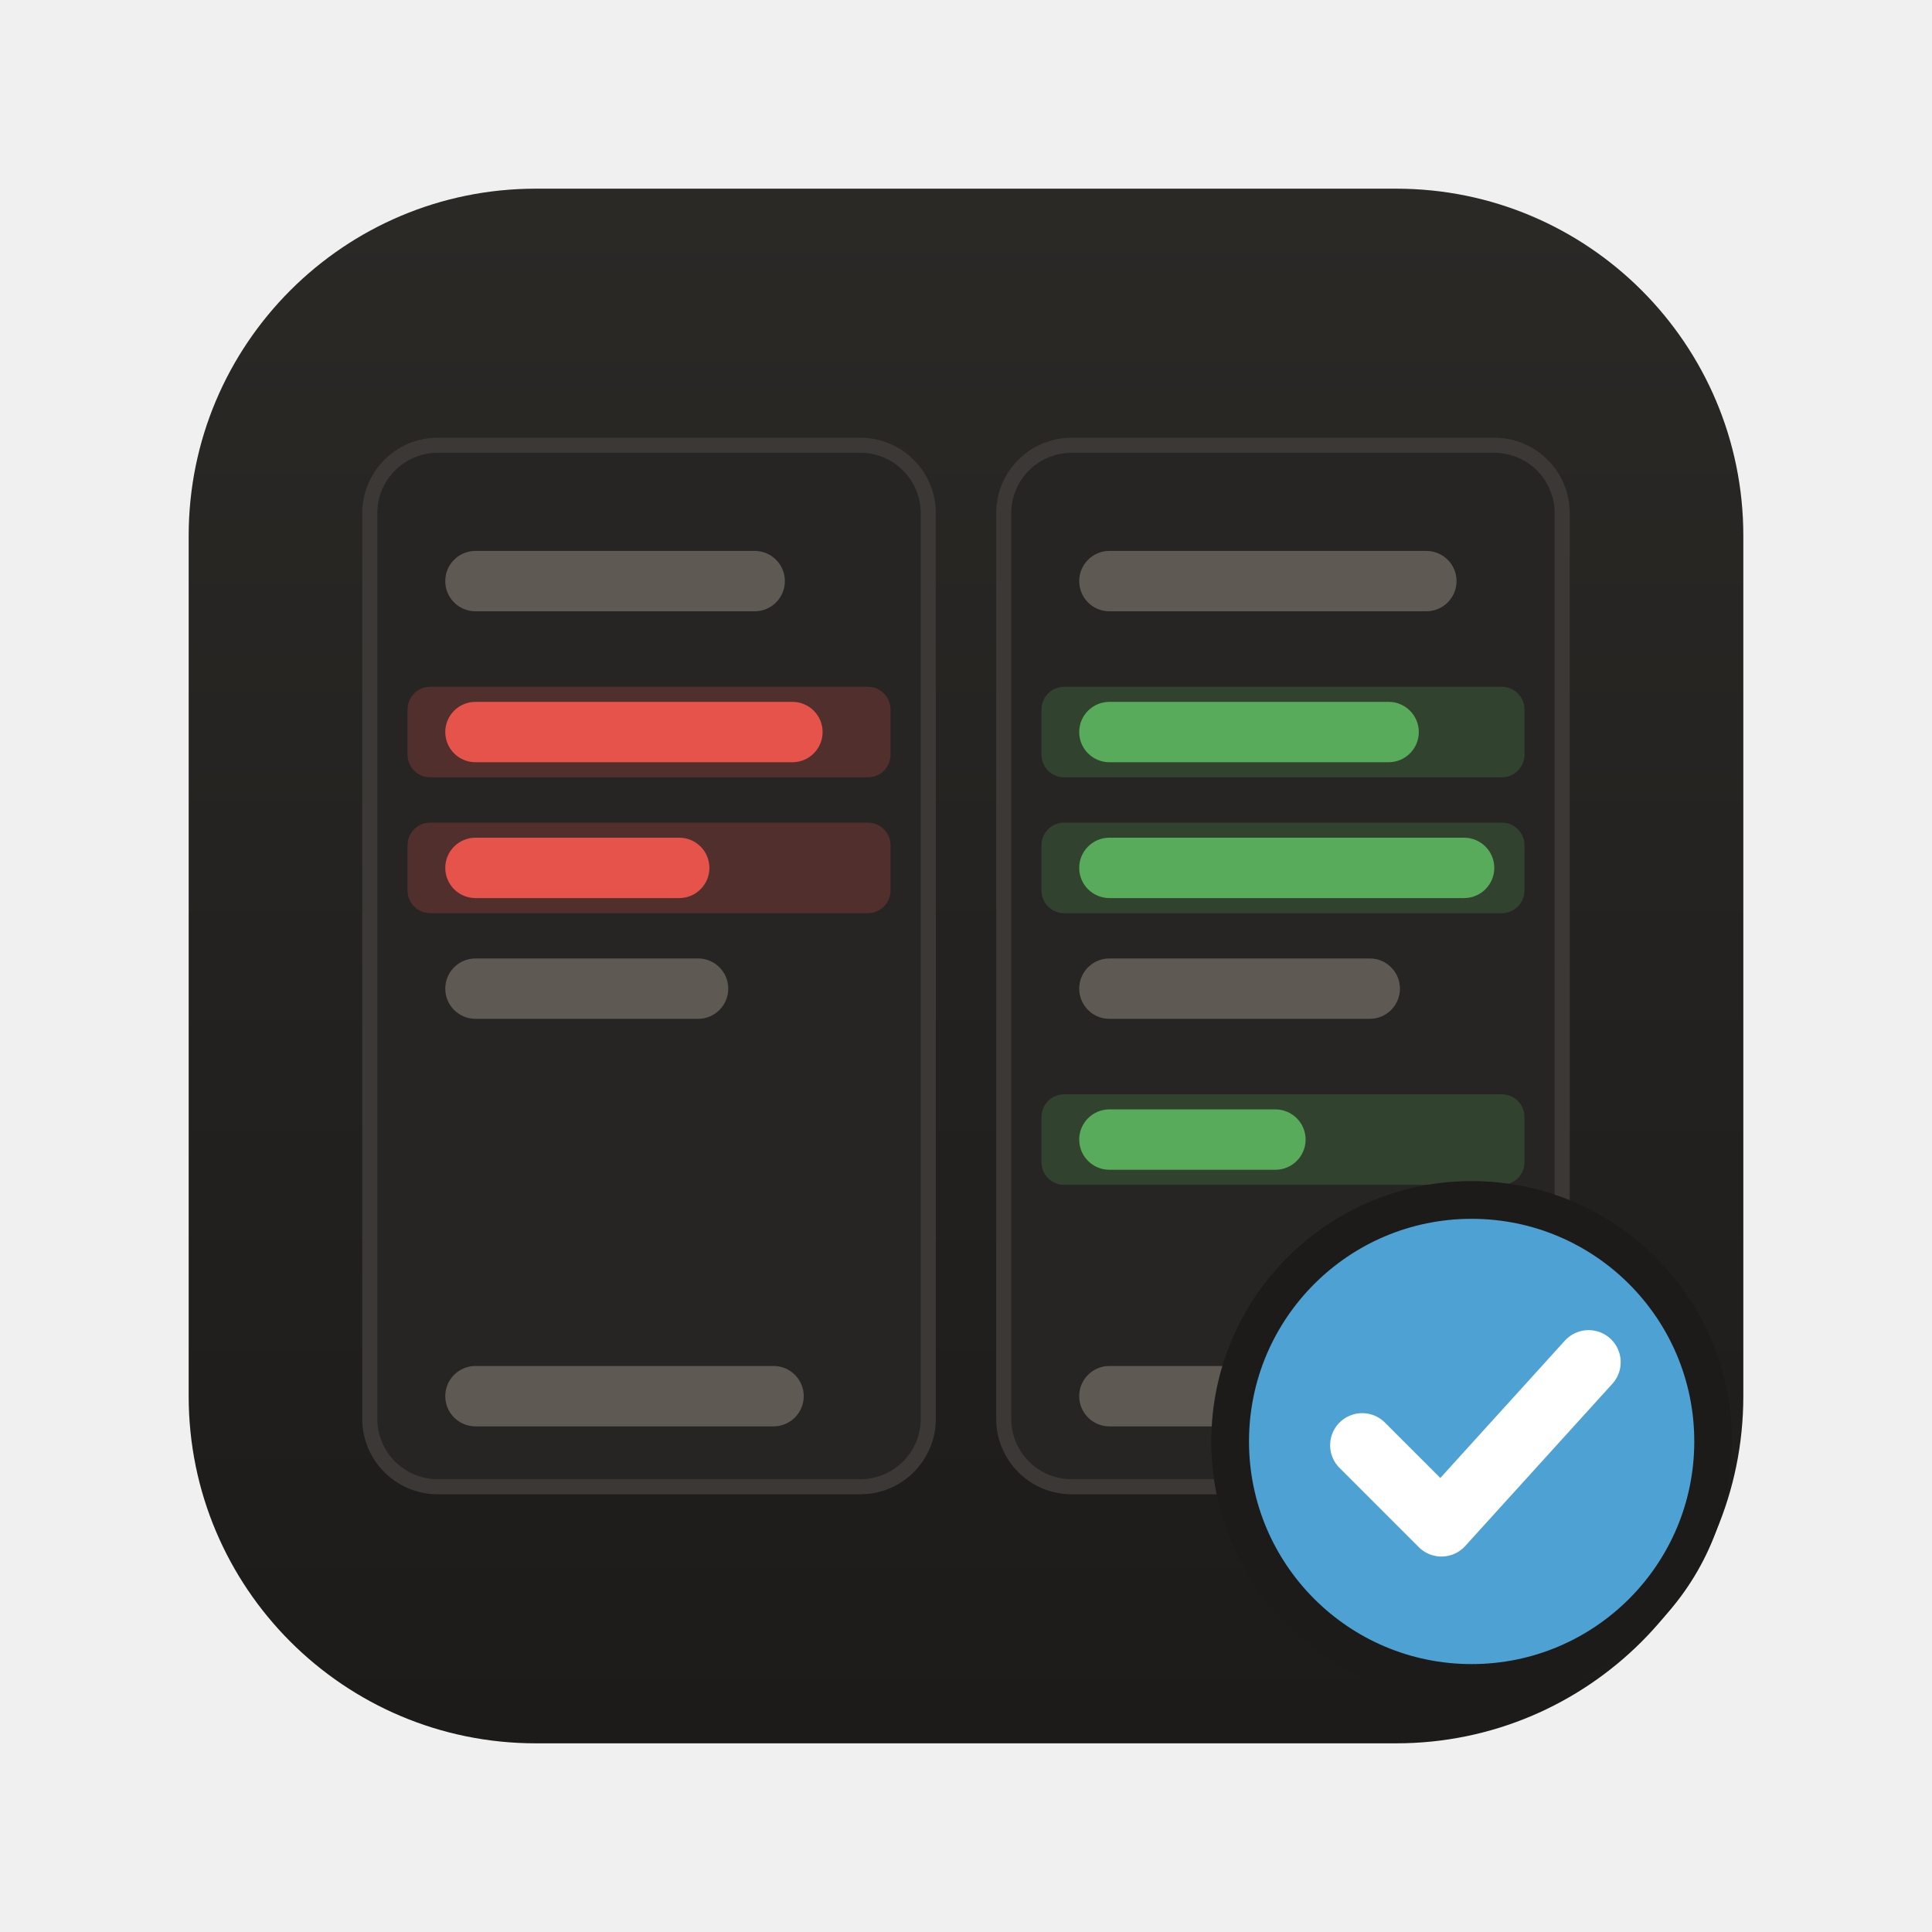
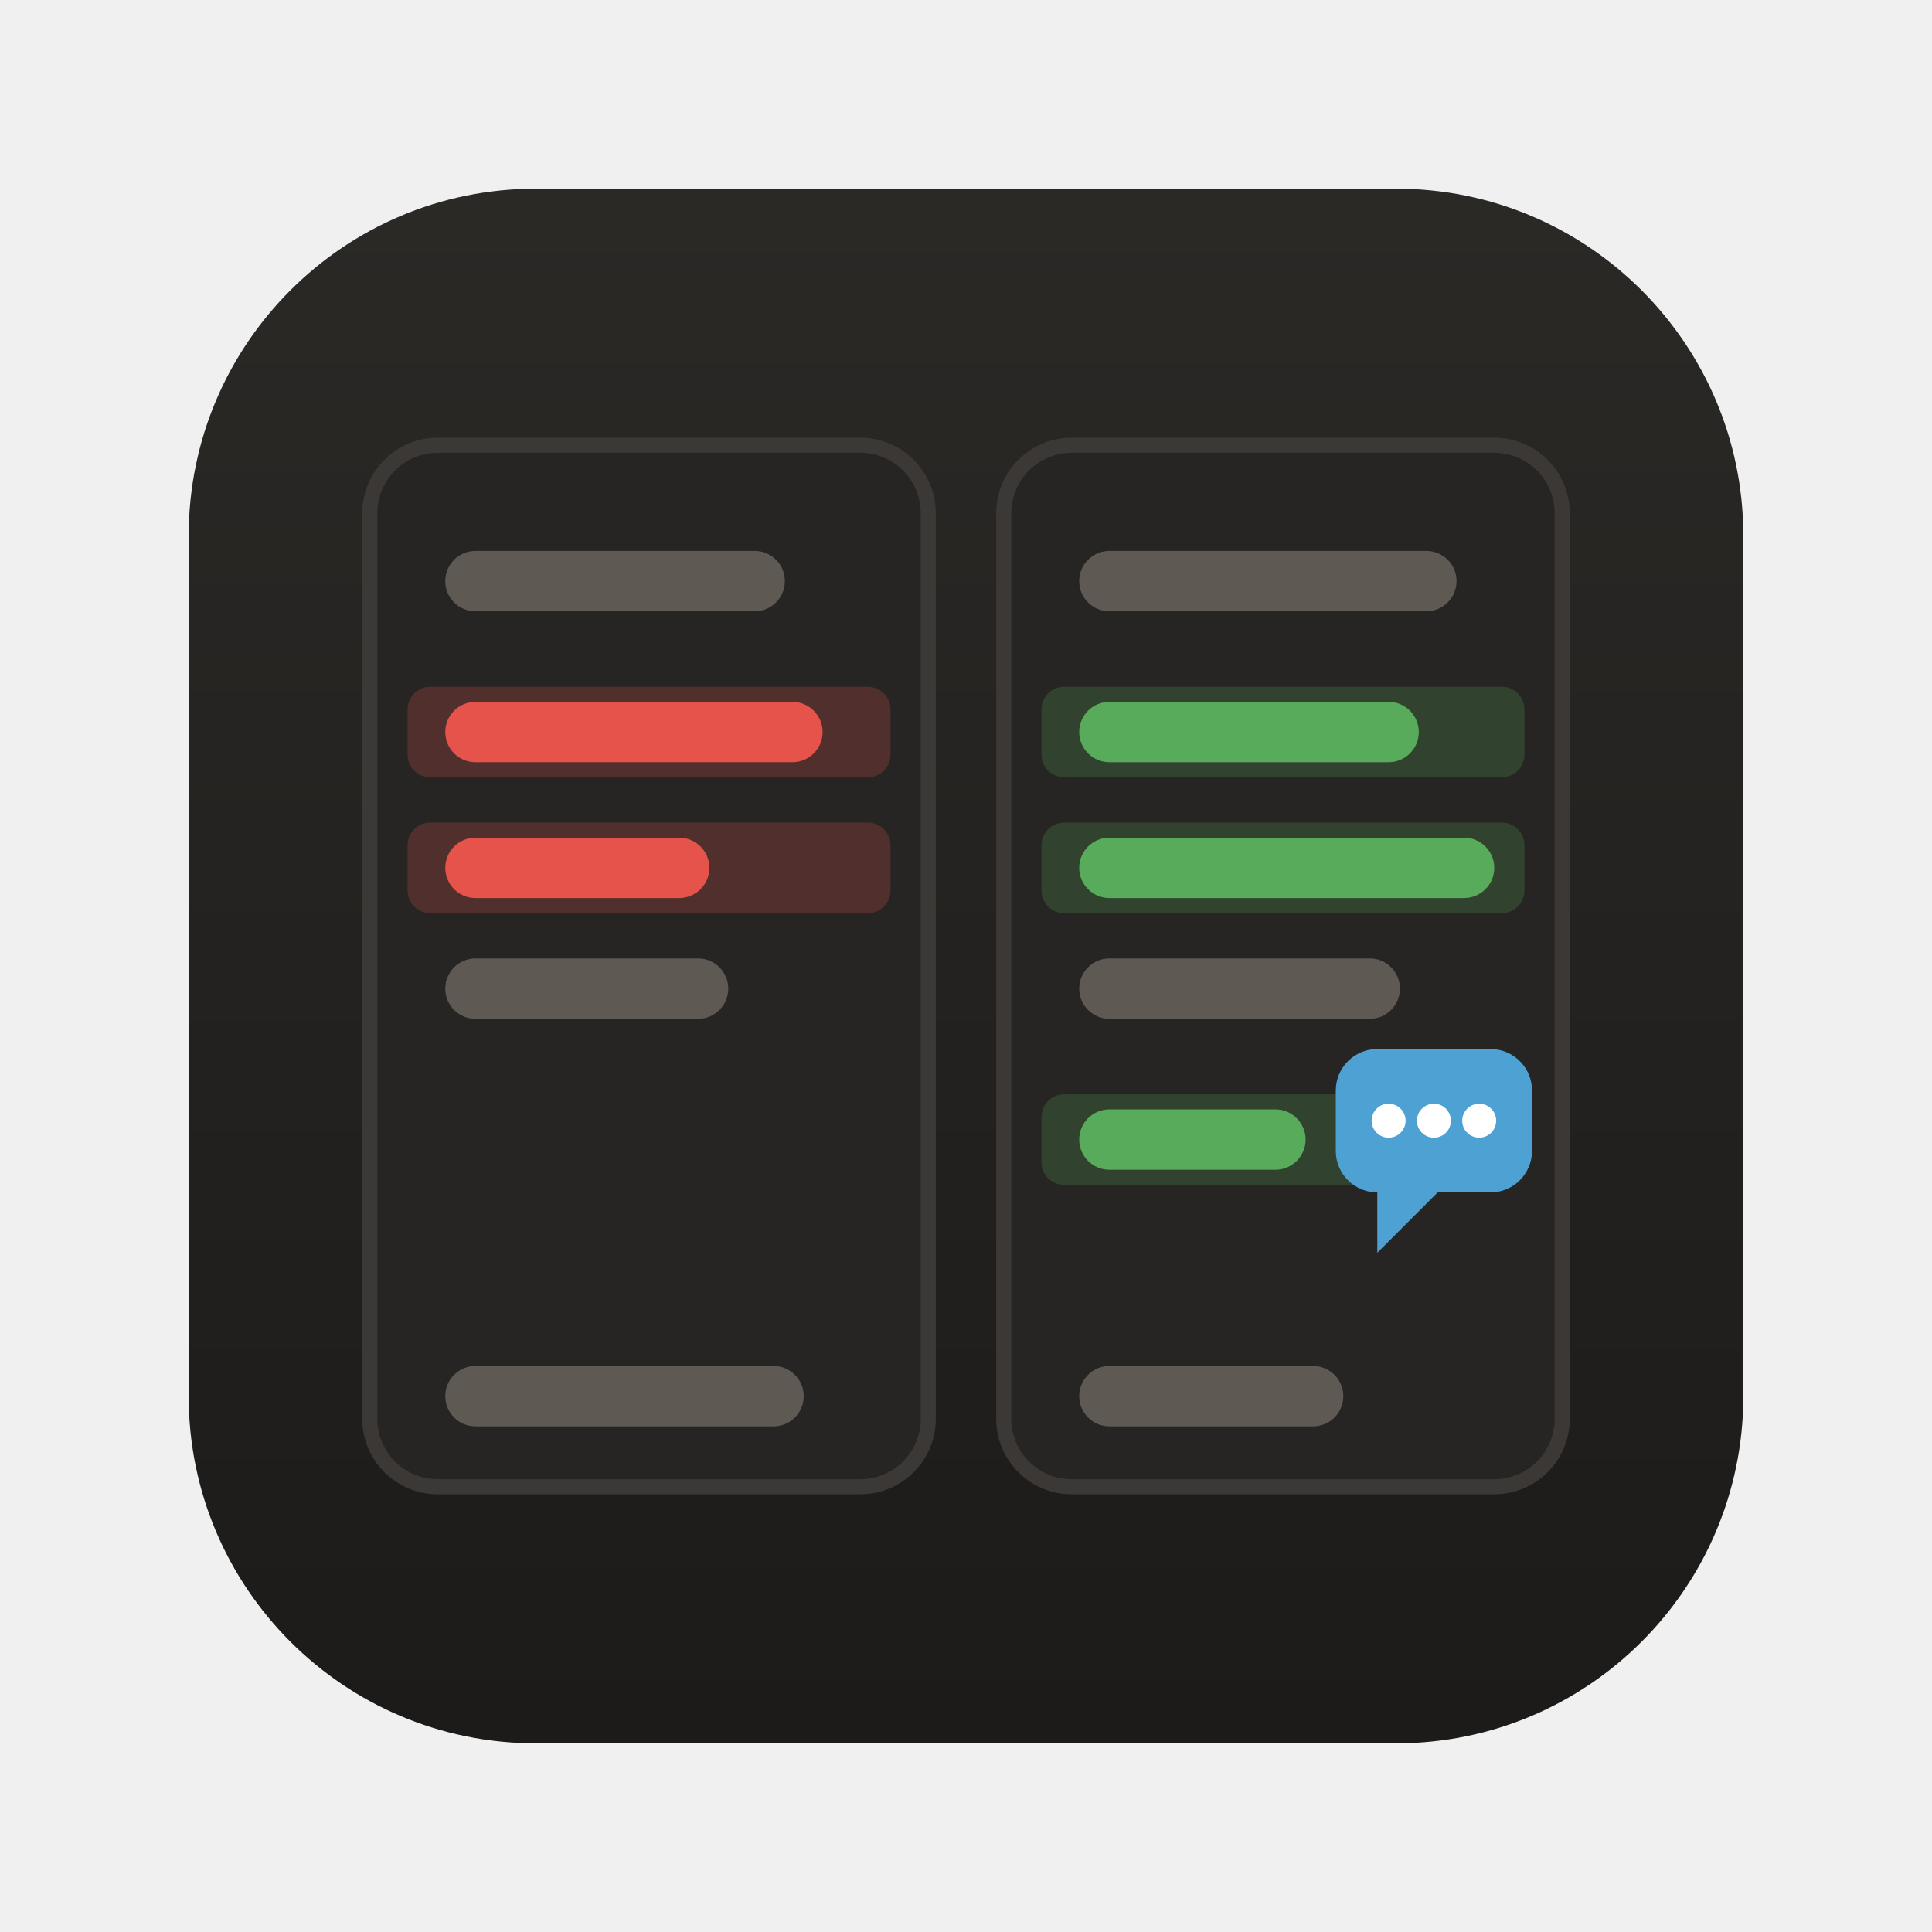
<svg xmlns="http://www.w3.org/2000/svg" width="1024" height="1024" viewBox="0 0 1024 1024">
  <defs>
    <linearGradient id="bg" x1="0" y1="0" x2="0" y2="1">
      <stop offset="0" stop-color="#2b2926" />
      <stop offset="1" stop-color="#1c1b1a" />
    </linearGradient>
  </defs>
  <rect x="100" y="100" width="824" height="824" rx="184" fill="url(#bg)" />
  <rect x="196" y="236" width="296" height="552" rx="36" fill="#262523" stroke="#3b3835" stroke-width="8" />
  <rect x="532" y="236" width="296" height="552" rx="36" fill="#262523" stroke="#3b3835" stroke-width="8" />
  <g fill="#5e5953">
    <rect x="236" y="292" width="180" height="32" rx="16" />
    <rect x="572" y="292" width="200" height="32" rx="16" />
    <rect x="236" y="508" width="150" height="32" rx="16" />
    <rect x="572" y="508" width="170" height="32" rx="16" />
    <rect x="236" y="724" width="190" height="32" rx="16" />
    <rect x="572" y="724" width="140" height="32" rx="16" />
  </g>
  <g fill="#e5534b">
    <rect x="216" y="364" width="256" height="48" rx="12" fill="#502f2c" />
    <rect x="236" y="372" width="200" height="32" rx="16" />
    <rect x="216" y="436" width="256" height="48" rx="12" fill="#502f2c" />
    <rect x="236" y="444" width="140" height="32" rx="16" />
  </g>
  <g fill="#57ab5a">
    <rect x="552" y="364" width="256" height="48" rx="12" fill="#31422f" />
    <rect x="572" y="372" width="180" height="32" rx="16" />
    <rect x="552" y="436" width="256" height="48" rx="12" fill="#31422f" />
    <rect x="572" y="444" width="220" height="32" rx="16" />
    <rect x="552" y="580" width="256" height="48" rx="12" fill="#31422f" />
    <rect x="572" y="588" width="120" height="32" rx="16" />
  </g>
-   <circle cx="780" cy="764" r="128" fill="#4ea1d3" stroke="#1c1b1a" stroke-width="20" />
-   <path d="M722 766 L764 808 L842 722" fill="none" stroke="#ffffff" stroke-width="34" stroke-linecap="round" stroke-linejoin="round" />
+   <g fill="#4ea1d3">
+     <rect x="708" y="556" width="104" height="76" rx="22" />
+     <path d="M730 624 L730 664 L770 624 Z" />
+   </g>
+   <g fill="#ffffff">
+     <circle cx="736" cy="594" r="9" />
+     <circle cx="760" cy="594" r="9" />
+     <circle cx="784" cy="594" r="9" />
+   </g>
</svg>
